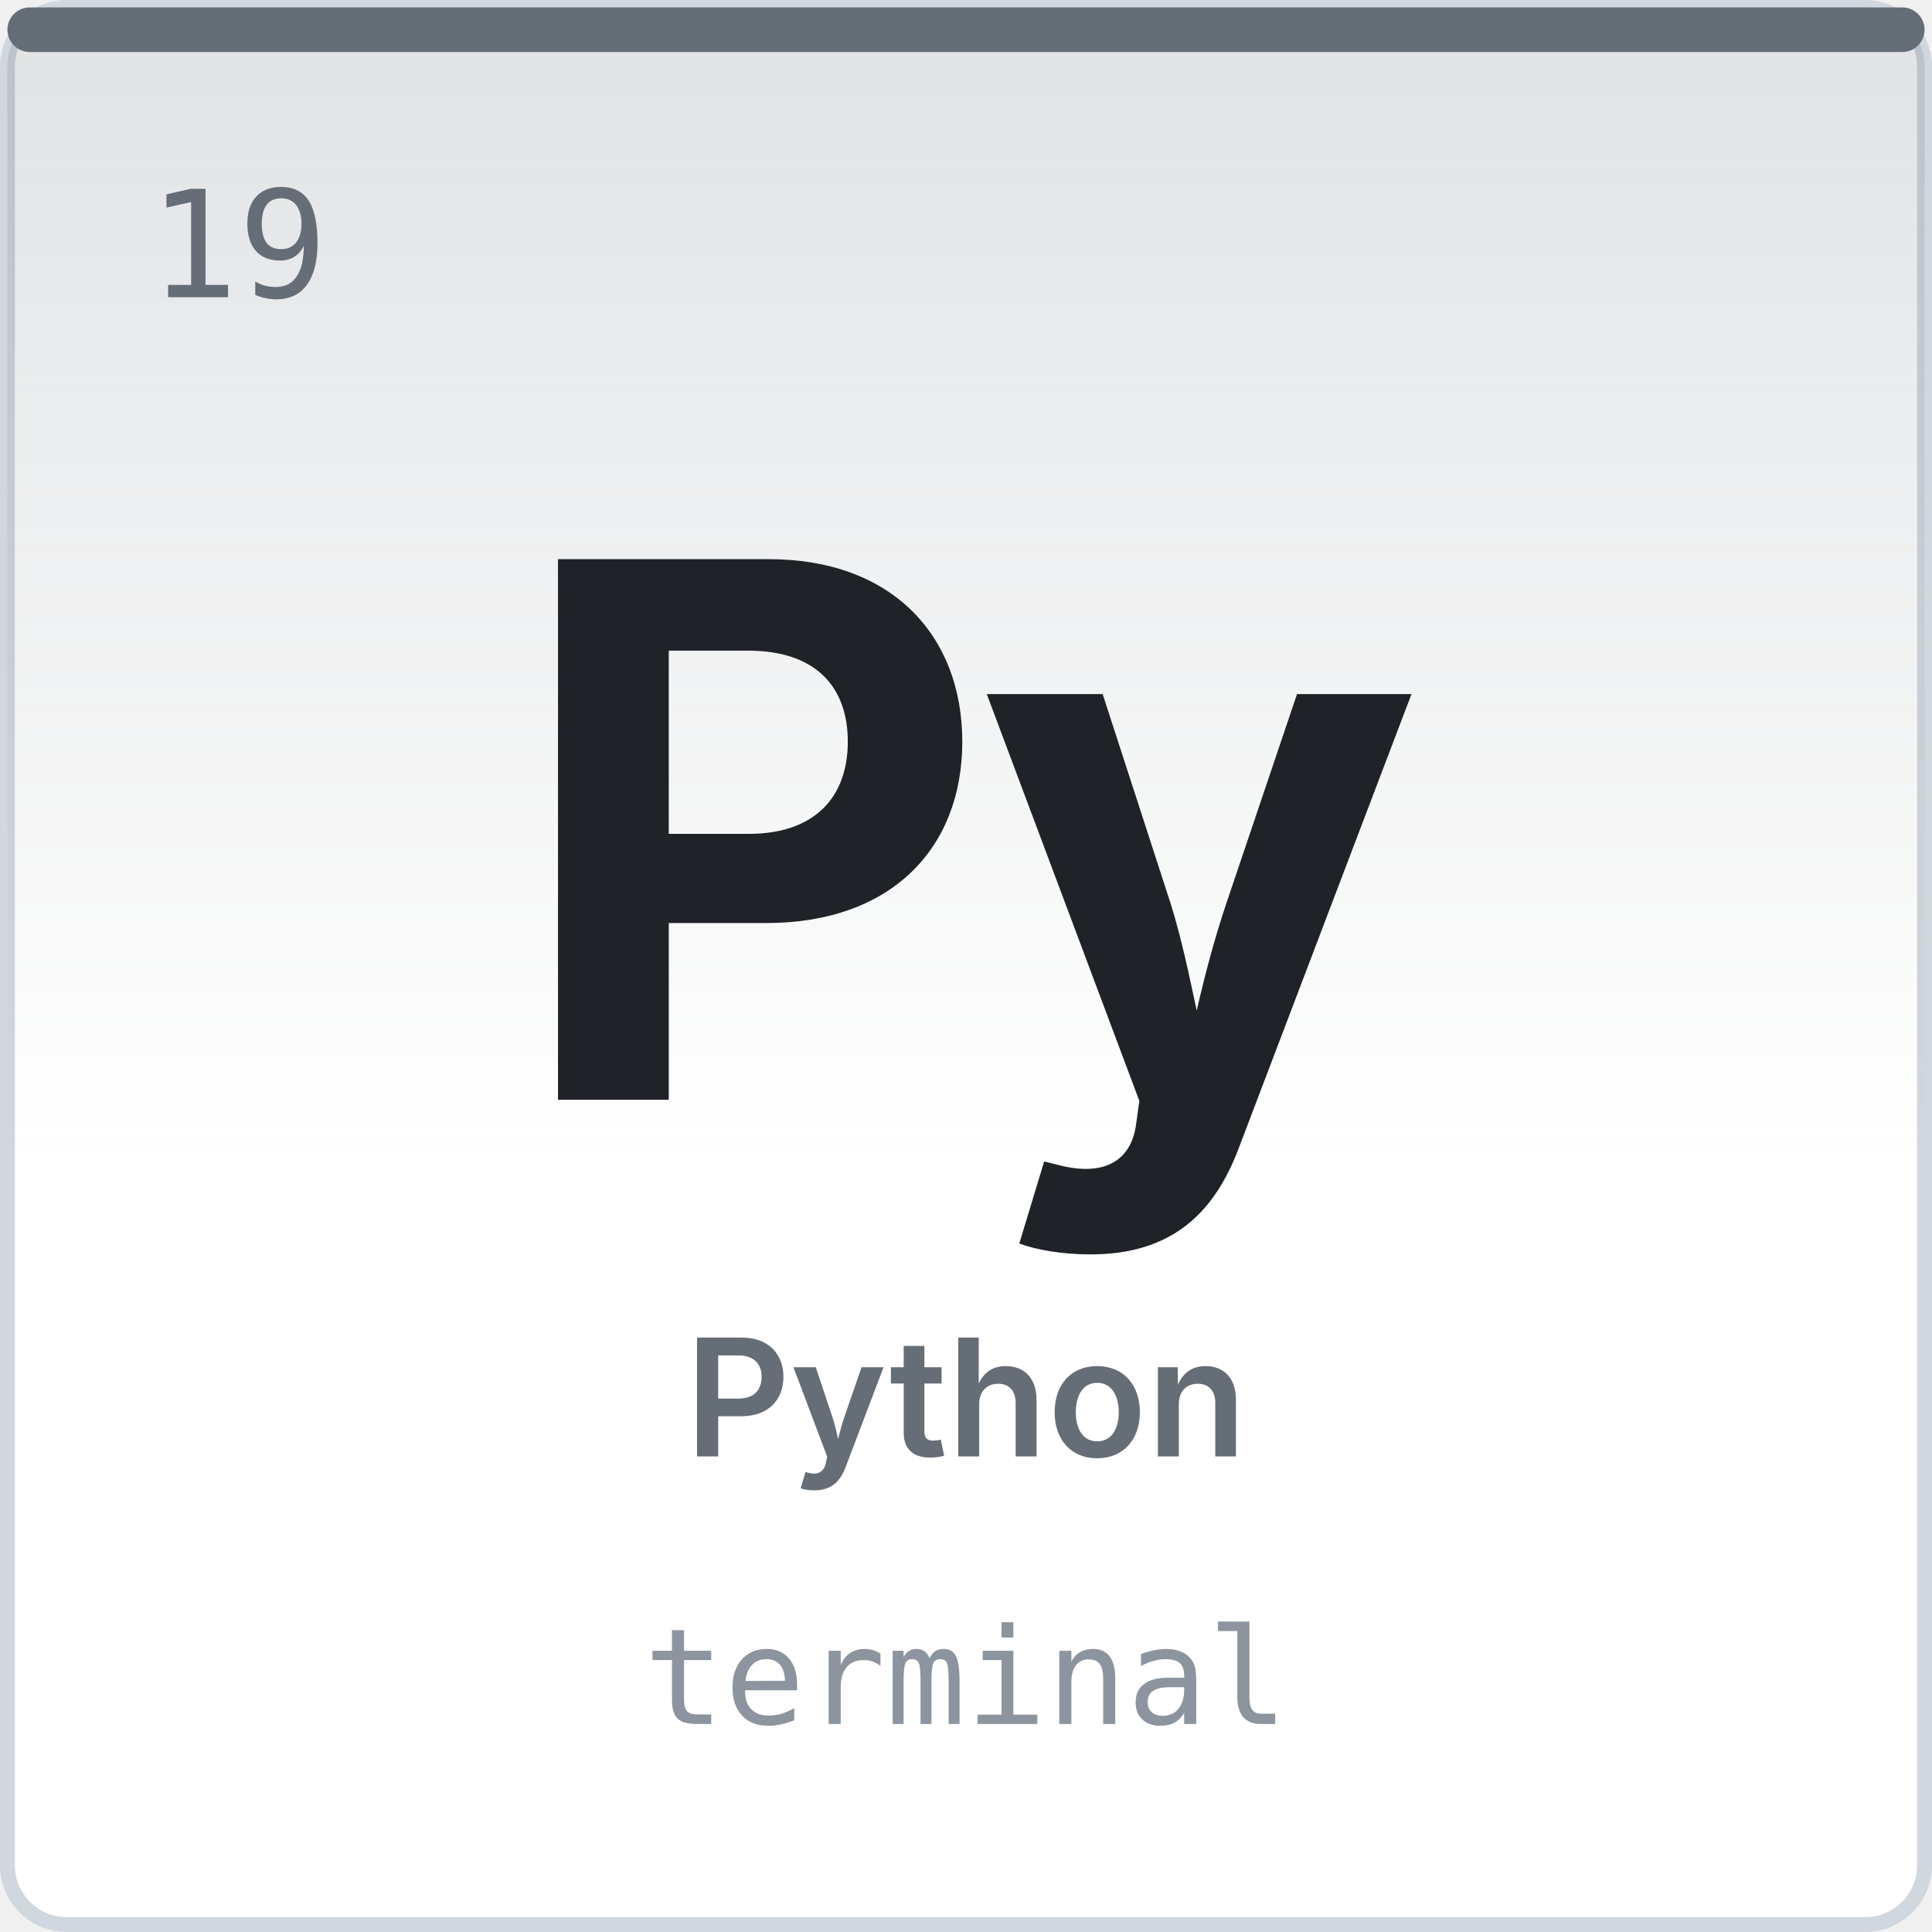
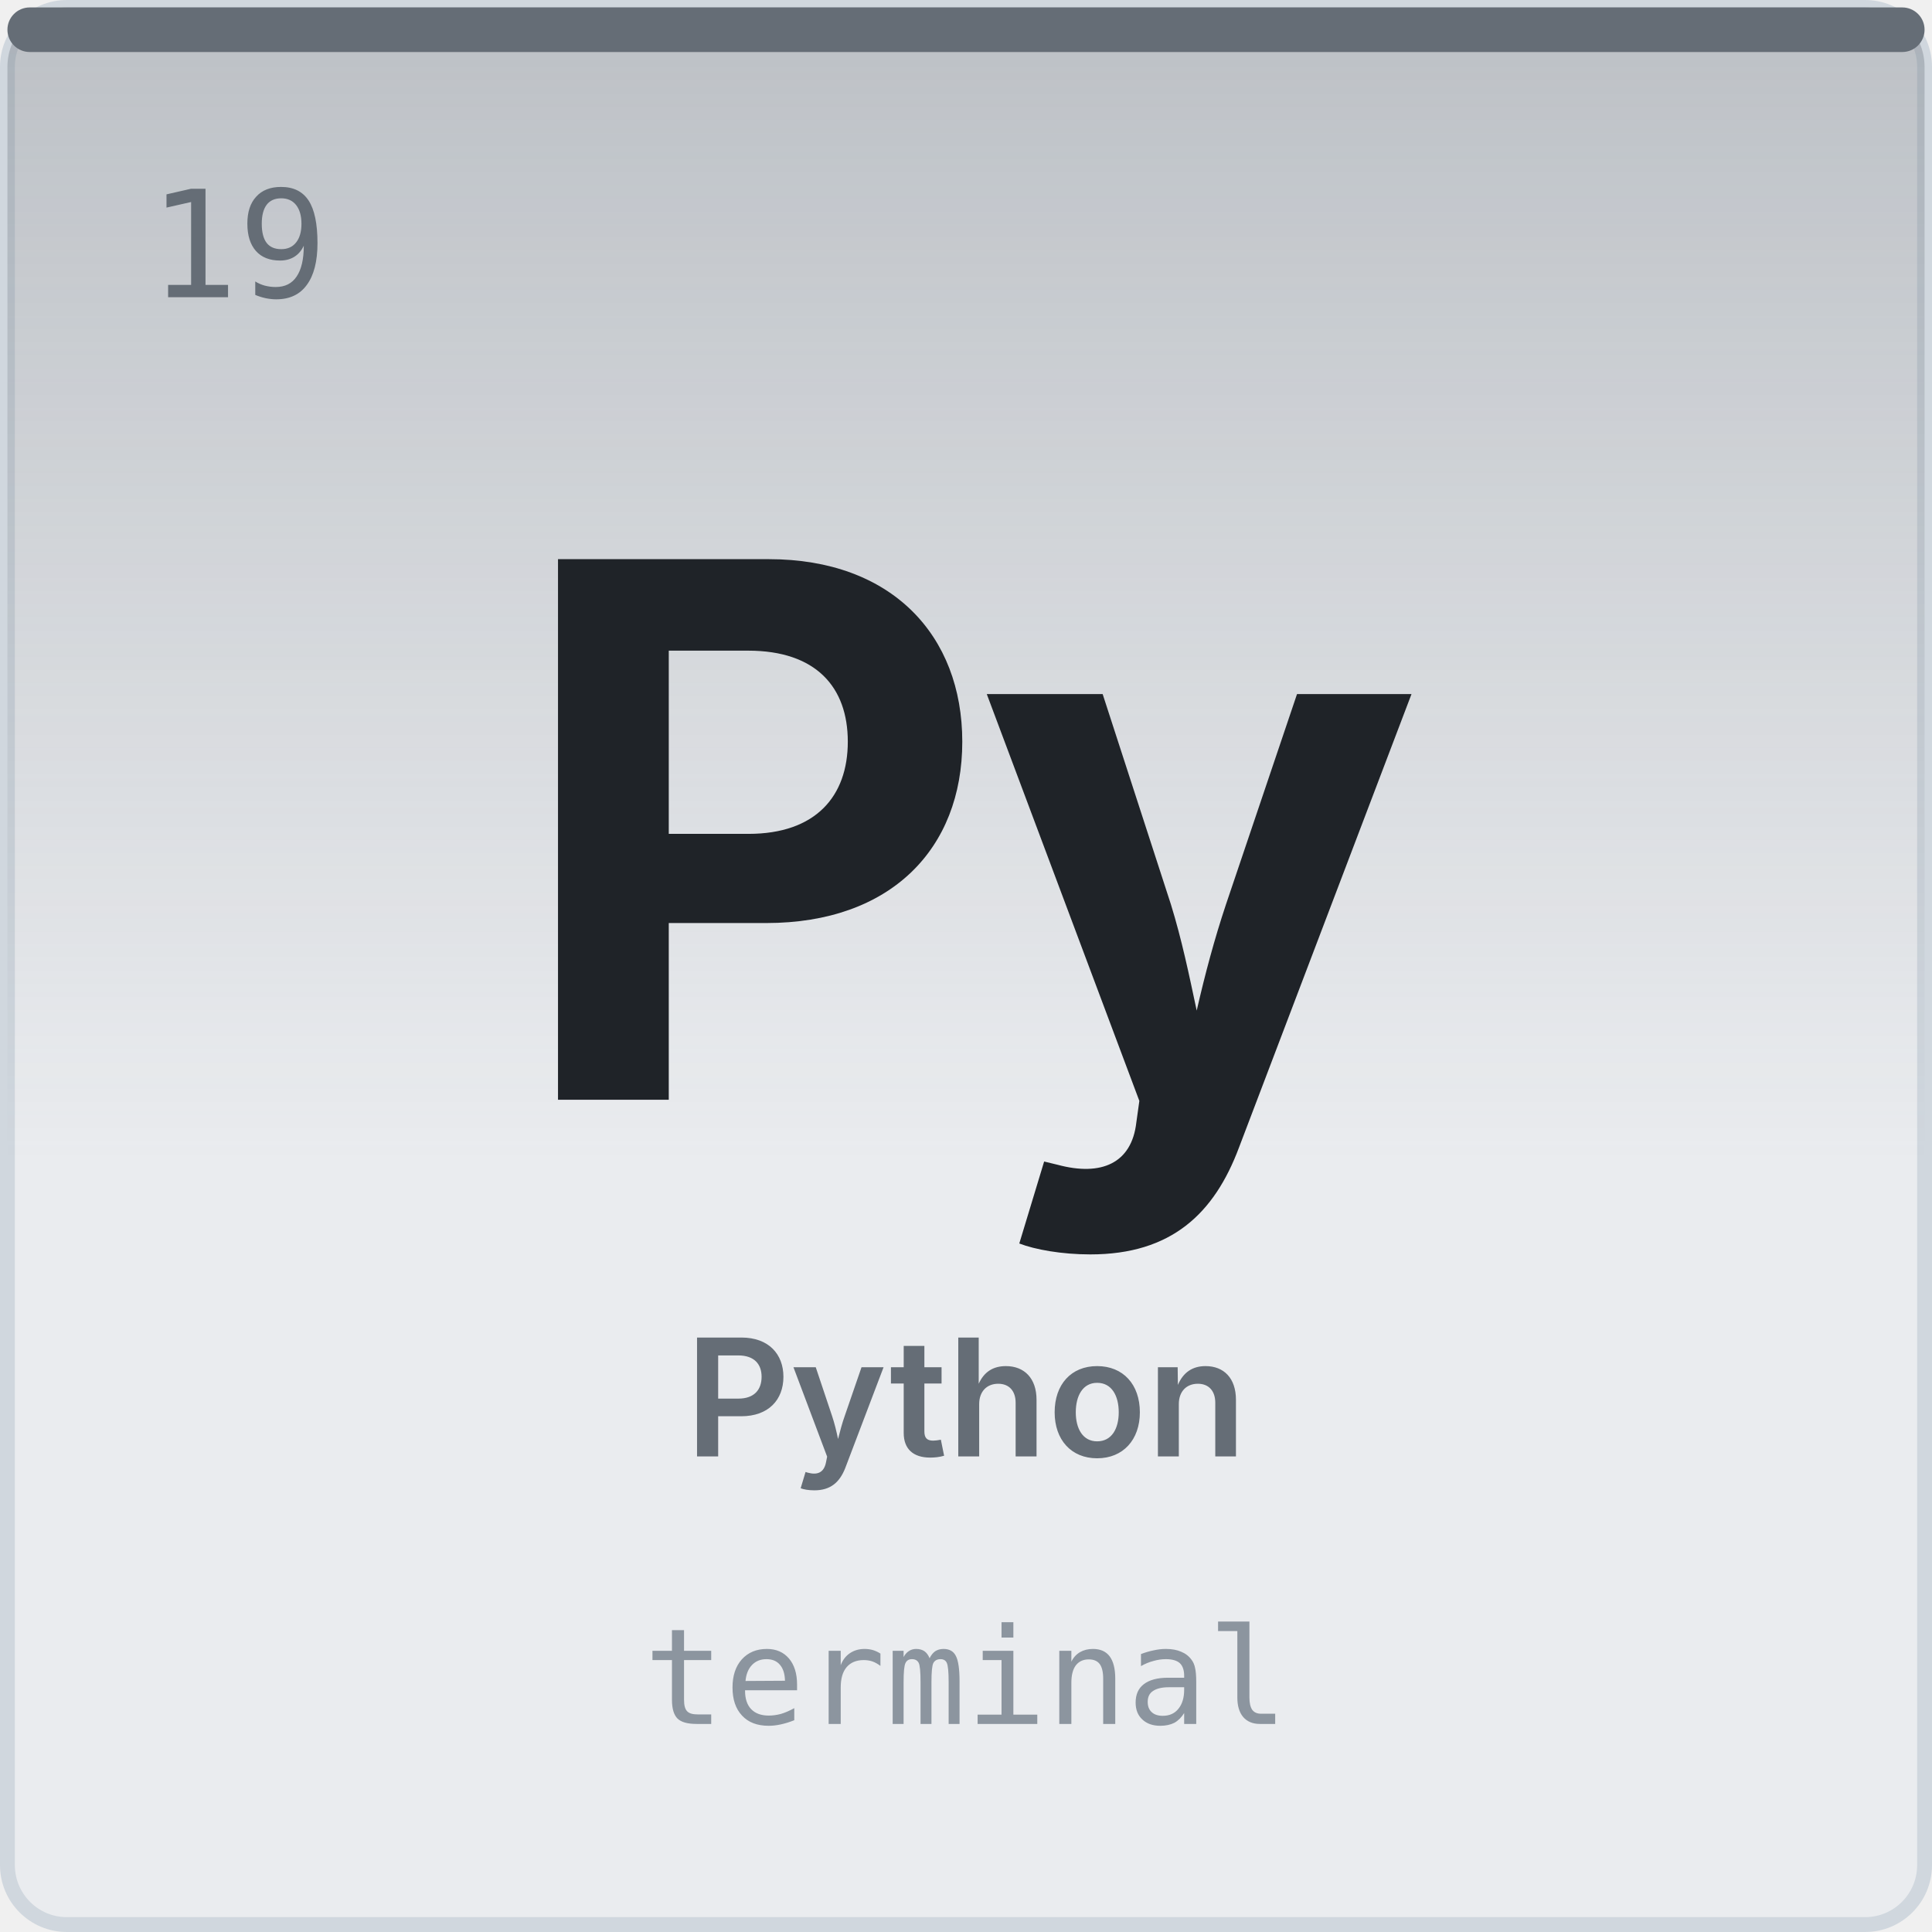
<svg xmlns="http://www.w3.org/2000/svg" width="130" height="130" viewBox="0 0 130 130" role="img" aria-label="19 Py Python terminal">
  <defs>
    <linearGradient id="g19" x1="0" y1="0" x2="0" y2="1">
-       <stop offset="0%" stop-color="#656d76" stop-opacity="0.2" />
+       <stop offset="0%" stop-color="#656d76" stop-opacity="0.35" />
      <stop offset="60%" stop-color="#656d76" stop-opacity="0" />
    </linearGradient>
  </defs>
  <g opacity="1">
    <set attributeName="opacity" to="0" begin="0s" />
    <animate attributeName="opacity" from="0" to="1" begin="1.44s" dur="0.55s" fill="freeze" />
-     <rect x="0.5" y="0.5" width="129" height="129" rx="4" fill="#ffffff" stroke="#d0d7de" stroke-width="1" />
+     <rect x="0.5" y="0.5" width="129" height="129" rx="4" fill="#eaecef" stroke="#d0d7de" stroke-width="1" />
    <rect x="0.5" y="0.5" width="129" height="129" rx="4" fill="url(#g19)" />
    <rect x="0.5" y="0.5" width="129" height="3" rx="1.5" fill="#656d76">
      <animate attributeName="opacity" values="1;0.45;1" dur="4s" begin="-3.99s" repeatCount="indefinite" />
    </rect>
    <text x="10" y="20" font-family="ui-monospace, SFMono-Regular, Menlo, monospace" font-size="10" font-weight="500" fill="#656d76">19</text>
    <text x="65" y="74" font-family="-apple-system, BlinkMacSystemFont, Inter, system-ui, sans-serif" font-size="50" font-weight="700" fill="#1f2328" text-anchor="middle" letter-spacing="-1">Py</text>
    <text x="65" y="98" font-family="-apple-system, BlinkMacSystemFont, Inter, system-ui, sans-serif" font-size="11" font-weight="600" fill="#656d76" text-anchor="middle">Python</text>
    <text x="65" y="116" font-family="ui-monospace, SFMono-Regular, Menlo, monospace" font-size="9" fill="#8c959f" text-anchor="middle">terminal</text>
  </g>
</svg>
